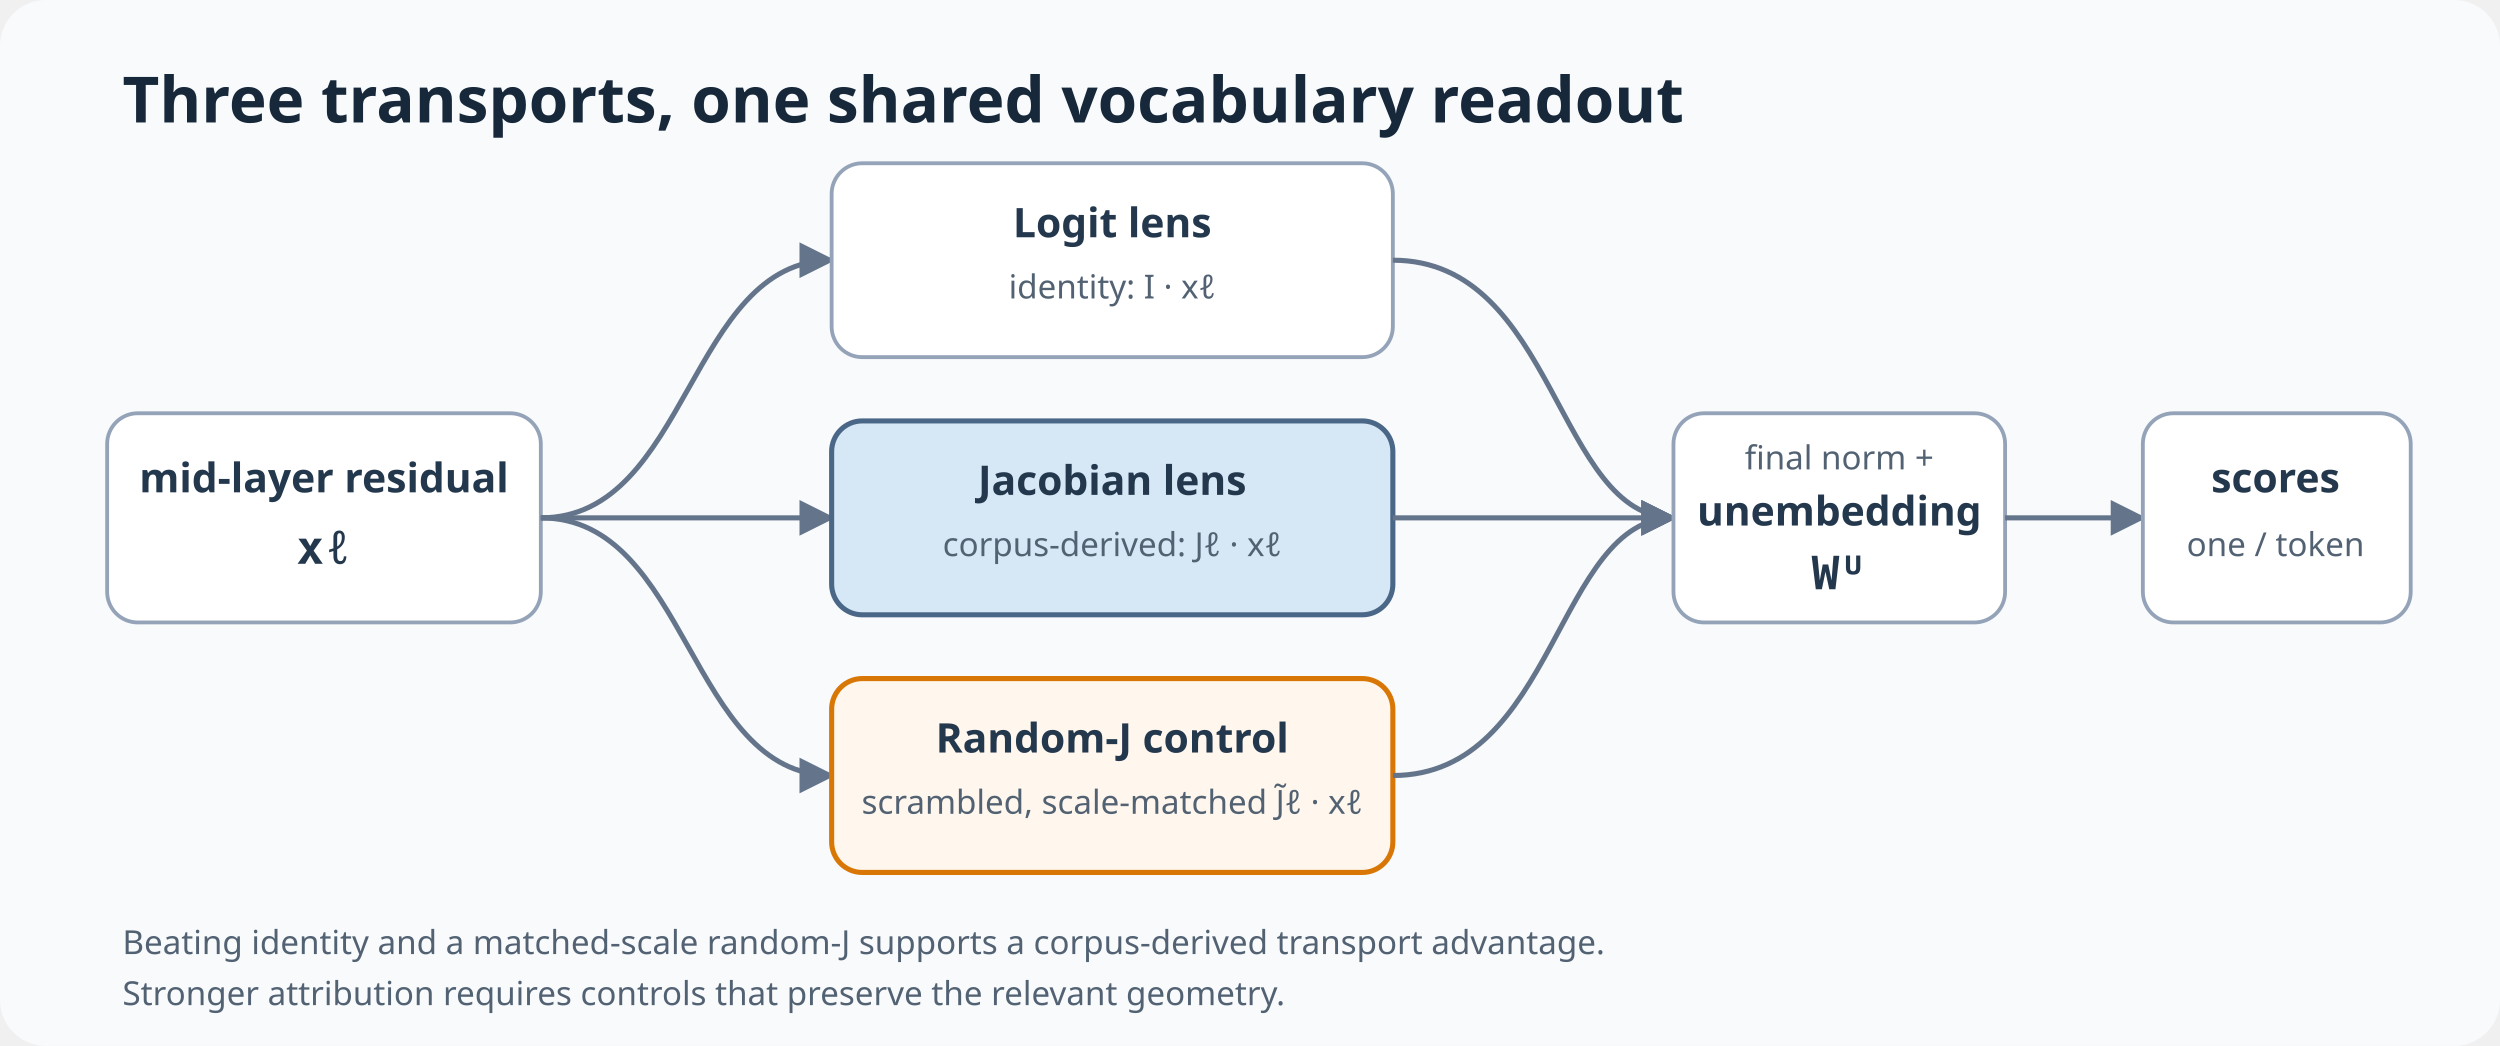
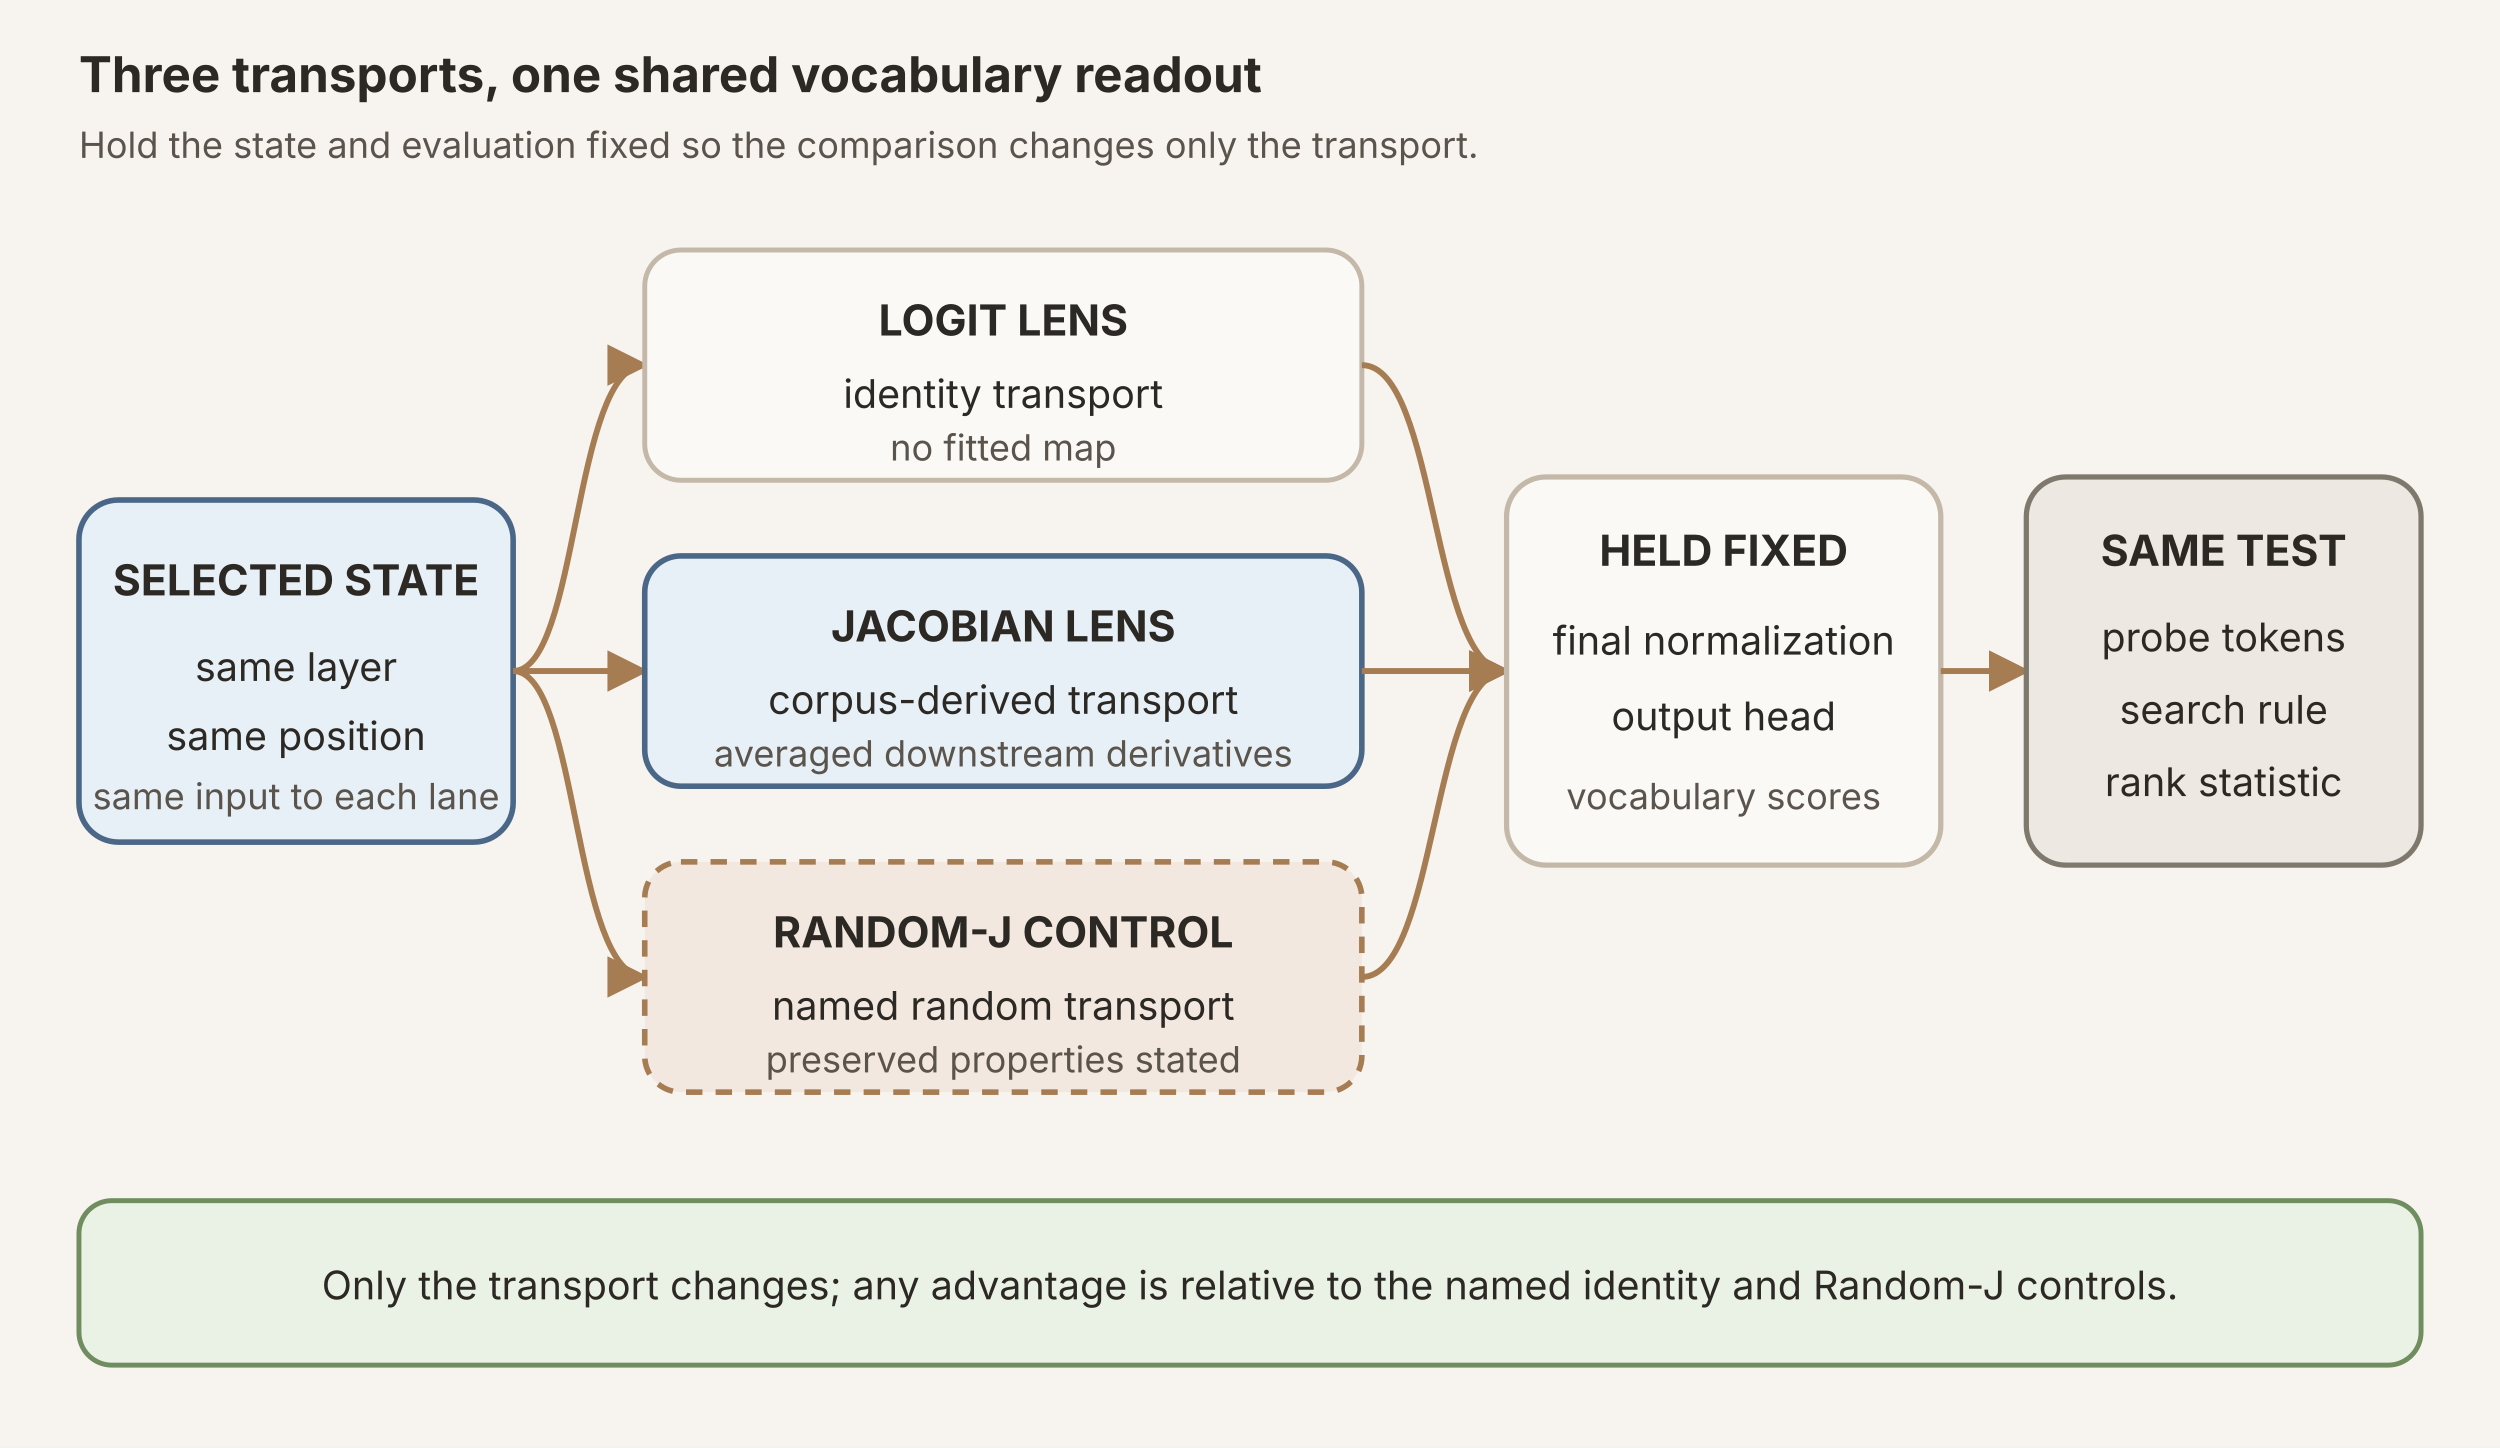
- <svg xmlns="http://www.w3.org/2000/svg" viewBox="0 0 980 410" role="img" aria-labelledby="title desc">
+ <svg xmlns="http://www.w3.org/2000/svg" width="760" height="440" viewBox="0 0 760 440" role="img" aria-labelledby="lensTransportsTitle lensTransportsDesc">
  <defs>
+     <marker id="lensTransportsArrow" viewBox="0 0 10 10" refX="9" refY="5" markerWidth="7" markerHeight="7" orient="auto-start-reverse">
+       <path d="M0 0 L10 5 L0 10 Z" fill="#A67C52" />
+     </marker>
    <style>
-       .bg{fill:#f8fafc}.box{fill:#fff;stroke:#94a3b8;stroke-width:1.5}.fit{fill:#d6e8f5;stroke:#4b6787;stroke-width:2}.null{fill:#fff7ed;stroke:#d97706;stroke-width:2}.title{font:600 25px 'IBM Plex Sans',system-ui,sans-serif;fill:#17283a}.label{font:600 16px 'IBM Plex Sans',system-ui,sans-serif;fill:#24384d}.small{font:13px 'IBM Plex Sans',system-ui,sans-serif;fill:#526273}.math{font:600 18px 'JetBrains Mono',ui-monospace,monospace;fill:#24384d}.line{stroke:#64748b;stroke-width:2;fill:none;marker-end:url(#head)}
+       .t{font-family:Inter,Arial,Helvetica,sans-serif;fill:#2C2924}
+       .title{font-size:15px;font-weight:700}
+       .h{font-size:13px;font-weight:700}
+       .s{font-size:12px}
+       .m{font-size:11px;fill:#5A544C}
+       .source{fill:#E8F0F7;stroke:#4B6787;stroke-width:1.7}
+       .identity{fill:#FBF9F6;stroke:#C4B8A8;stroke-width:1.5}
+       .fitted{fill:#E8F0F7;stroke:#4B6787;stroke-width:1.7}
+       .random{fill:#F3E8E0;stroke:#A67C52;stroke-width:1.7;stroke-dasharray:5 4}
+       .shared{fill:#FBF9F6;stroke:#C4B8A8;stroke-width:1.6}
+       .test{fill:#EDE8E1;stroke:#7F786D;stroke-width:1.6}
+       .flow{fill:none;stroke:#A67C52;stroke-width:1.8;marker-end:url(#lensTransportsArrow)}
+       .footer{fill:#EAF1E5;stroke:#6F8D5E;stroke-width:1.5}
    </style>
-     <marker id="head" viewBox="0 0 10 10" refX="9" refY="5" markerWidth="7" markerHeight="7" orient="auto">
-       <path d="M0 0L10 5L0 10Z" fill="#64748b" />
-     </marker>
  </defs>
-   <rect class="bg" width="980" height="410" rx="18" />
-   <text class="title" x="48" y="48">Three transports, one shared vocabulary readout</text>
-   <g transform="translate(42 162)">
-     <rect class="box" width="170" height="82" rx="12" />
-     <text class="label" x="85" y="31" text-anchor="middle">mid-layer residual</text>
-     <text class="math" x="85" y="59" text-anchor="middle">xℓ</text>
-   </g>
-   <path class="line" d="M212 203 C270 203 270 102 326 102" />
-   <path class="line" d="M212 203 L326 203" />
-   <path class="line" d="M212 203 C270 203 270 304 326 304" />
-   <g transform="translate(326 64)">
-     <rect class="box" width="220" height="76" rx="12" />
-     <text class="label" x="110" y="29" text-anchor="middle">Logit lens</text>
-     <text class="small" x="110" y="53" text-anchor="middle">identity: I · xℓ</text>
-   </g>
-   <g transform="translate(326 165)">
-     <rect class="fit" width="220" height="76" rx="12" />
-     <text class="label" x="110" y="29" text-anchor="middle">Jacobian lens</text>
-     <text class="small" x="110" y="53" text-anchor="middle">corpus-derived: Jℓ · xℓ</text>
-   </g>
-   <g transform="translate(326 266)">
-     <rect class="null" width="220" height="76" rx="12" />
-     <text class="label" x="110" y="29" text-anchor="middle">Random-J control</text>
-     <text class="small" x="110" y="53" text-anchor="middle">scrambled, scale-matched J̃ℓ · xℓ</text>
-   </g>
-   <path class="line" d="M546 102 C610 102 610 203 656 203" />
-   <path class="line" d="M546 203 L656 203" />
-   <path class="line" d="M546 304 C610 304 610 203 656 203" />
-   <g transform="translate(656 162)">
-     <rect class="box" width="130" height="82" rx="12" />
-     <text class="small" x="65" y="22" text-anchor="middle">final norm +</text>
-     <text class="label" x="65" y="44" text-anchor="middle">unembedding</text>
-     <text class="math" x="65" y="69" text-anchor="middle">Wᵁ</text>
-   </g>
-   <path class="line" d="M786 203 L840 203" />
-   <g transform="translate(840 162)">
-     <rect class="box" width="105" height="82" rx="12" />
-     <text class="label" x="52" y="31" text-anchor="middle">scores</text>
-     <text class="small" x="52" y="56" text-anchor="middle">one / token</text>
-   </g>
-   <text class="small" x="48" y="374">Beating identity and a matched-scale random-J supports a corpus-derived transport advantage.</text>
-   <text class="small" x="48" y="394">Stronger attribution requires controls that preserve the relevant geometry.</text>
+   <rect width="760" height="440" fill="#F7F4F0" />
+   <text x="24" y="28" class="t title">Three transports, one shared vocabulary readout</text>
+   <text x="24" y="48" class="t m">Hold the state and evaluation fixed so the comparison changes only the transport.</text>
+   <rect x="24" y="152" width="132" height="104" rx="12" class="source" />
+   <text x="90" y="181" text-anchor="middle" class="t h">SELECTED STATE</text>
+   <text x="90" y="207" text-anchor="middle" class="t s">same layer</text>
+   <text x="90" y="228" text-anchor="middle" class="t s">same position</text>
+   <text x="90" y="246" text-anchor="middle" class="t m">same input to each lane</text>
+   <path class="flow" d="M156 204 C176 204 174 111 196 111" />
+   <path class="flow" d="M156 204 H196" />
+   <path class="flow" d="M156 204 C176 204 174 297 196 297" />
+   <rect x="196" y="76" width="218" height="70" rx="11" class="identity" />
+   <text x="305" y="102" text-anchor="middle" class="t h">LOGIT LENS</text>
+   <text x="305" y="124" text-anchor="middle" class="t s">identity transport</text>
+   <text x="305" y="140" text-anchor="middle" class="t m">no fitted map</text>
+   <rect x="196" y="169" width="218" height="70" rx="11" class="fitted" />
+   <text x="305" y="195" text-anchor="middle" class="t h">JACOBIAN LENS</text>
+   <text x="305" y="217" text-anchor="middle" class="t s">corpus-derived transport</text>
+   <text x="305" y="233" text-anchor="middle" class="t m">averaged downstream derivatives</text>
+   <rect x="196" y="262" width="218" height="70" rx="11" class="random" />
+   <text x="305" y="288" text-anchor="middle" class="t h">RANDOM-J CONTROL</text>
+   <text x="305" y="310" text-anchor="middle" class="t s">named random transport</text>
+   <text x="305" y="326" text-anchor="middle" class="t m">preserved properties stated</text>
+   <path class="flow" d="M414 111 C437 111 435 204 458 204" />
+   <path class="flow" d="M414 204 H458" />
+   <path class="flow" d="M414 297 C437 297 435 204 458 204" />
+   <rect x="458" y="145" width="132" height="118" rx="12" class="shared" />
+   <text x="524" y="172" text-anchor="middle" class="t h">HELD FIXED</text>
+   <text x="524" y="199" text-anchor="middle" class="t s">final normalization</text>
+   <text x="524" y="222" text-anchor="middle" class="t s">output head</text>
+   <text x="524" y="246" text-anchor="middle" class="t m">vocabulary scores</text>
+   <path class="flow" d="M590 204 H616" />
+   <rect x="616" y="145" width="120" height="118" rx="12" class="test" />
+   <text x="676" y="172" text-anchor="middle" class="t h">SAME TEST</text>
+   <text x="676" y="198" text-anchor="middle" class="t s">probe tokens</text>
+   <text x="676" y="220" text-anchor="middle" class="t s">search rule</text>
+   <text x="676" y="242" text-anchor="middle" class="t s">rank statistic</text>
+   <rect x="24" y="365" width="712" height="50" rx="10" class="footer" />
+   <text x="380" y="395" text-anchor="middle" class="t s">Only the transport changes; any advantage is relative to the named identity and Random-J controls.</text>
</svg>
